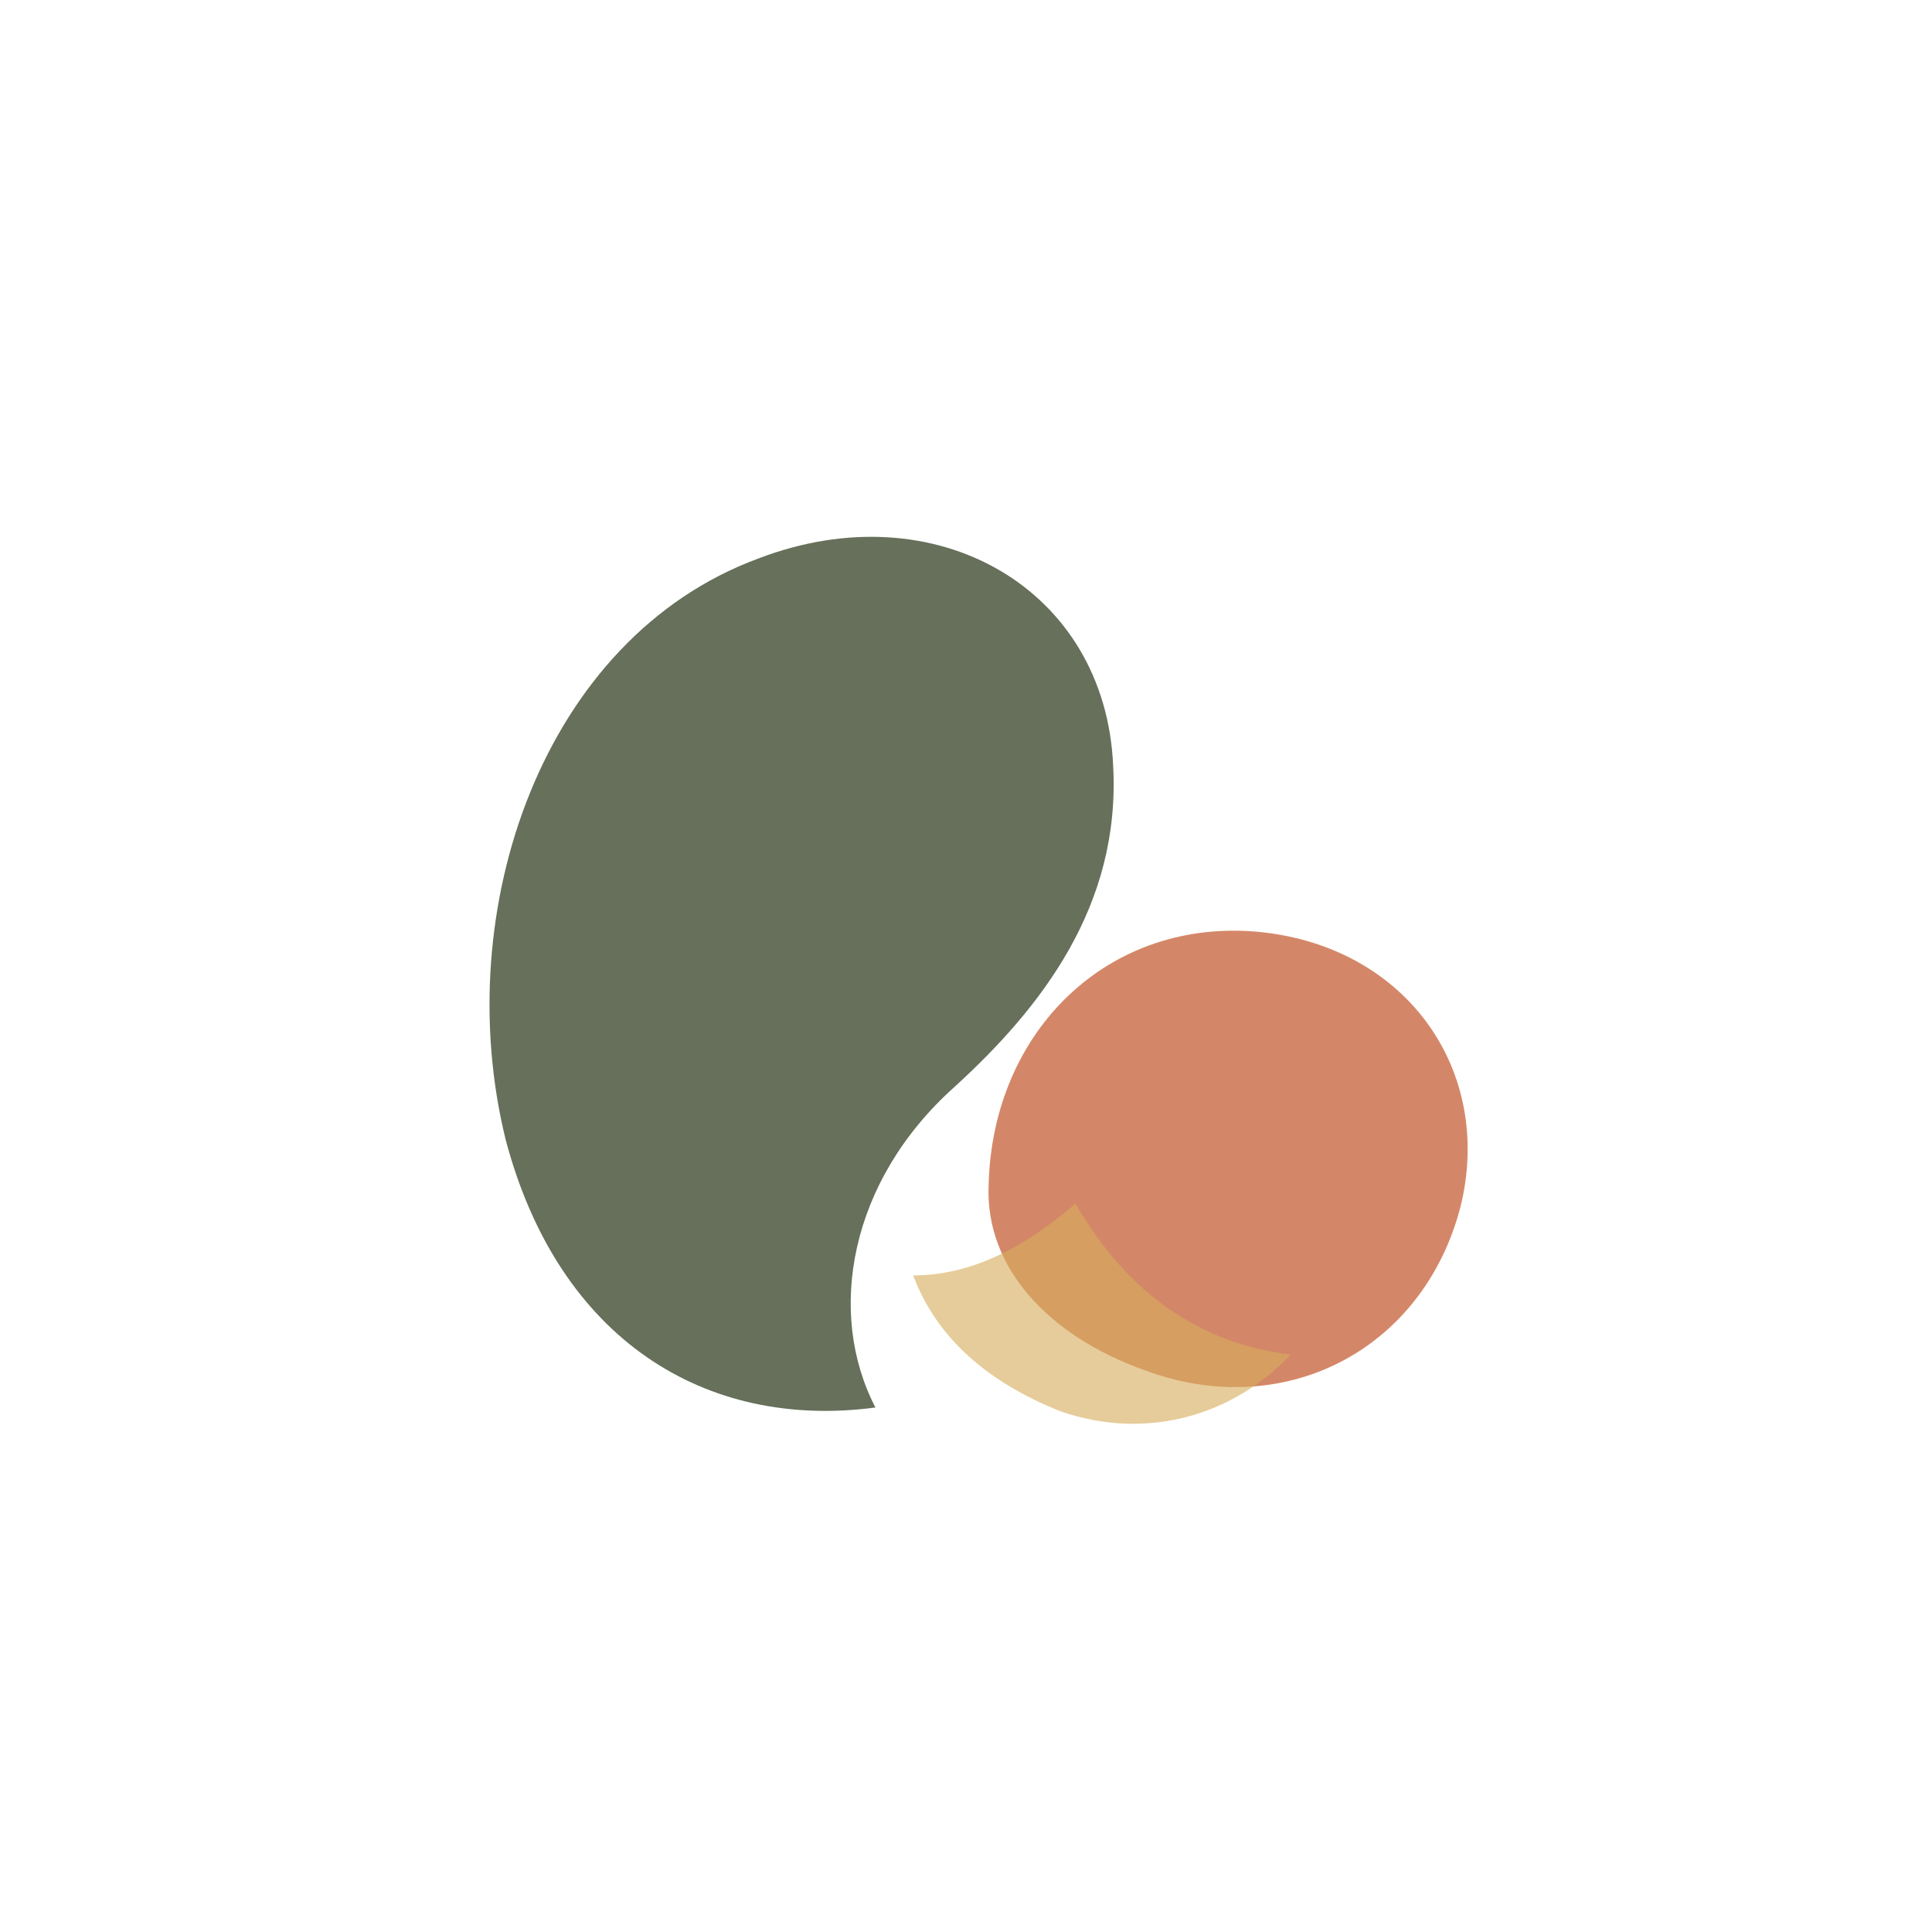
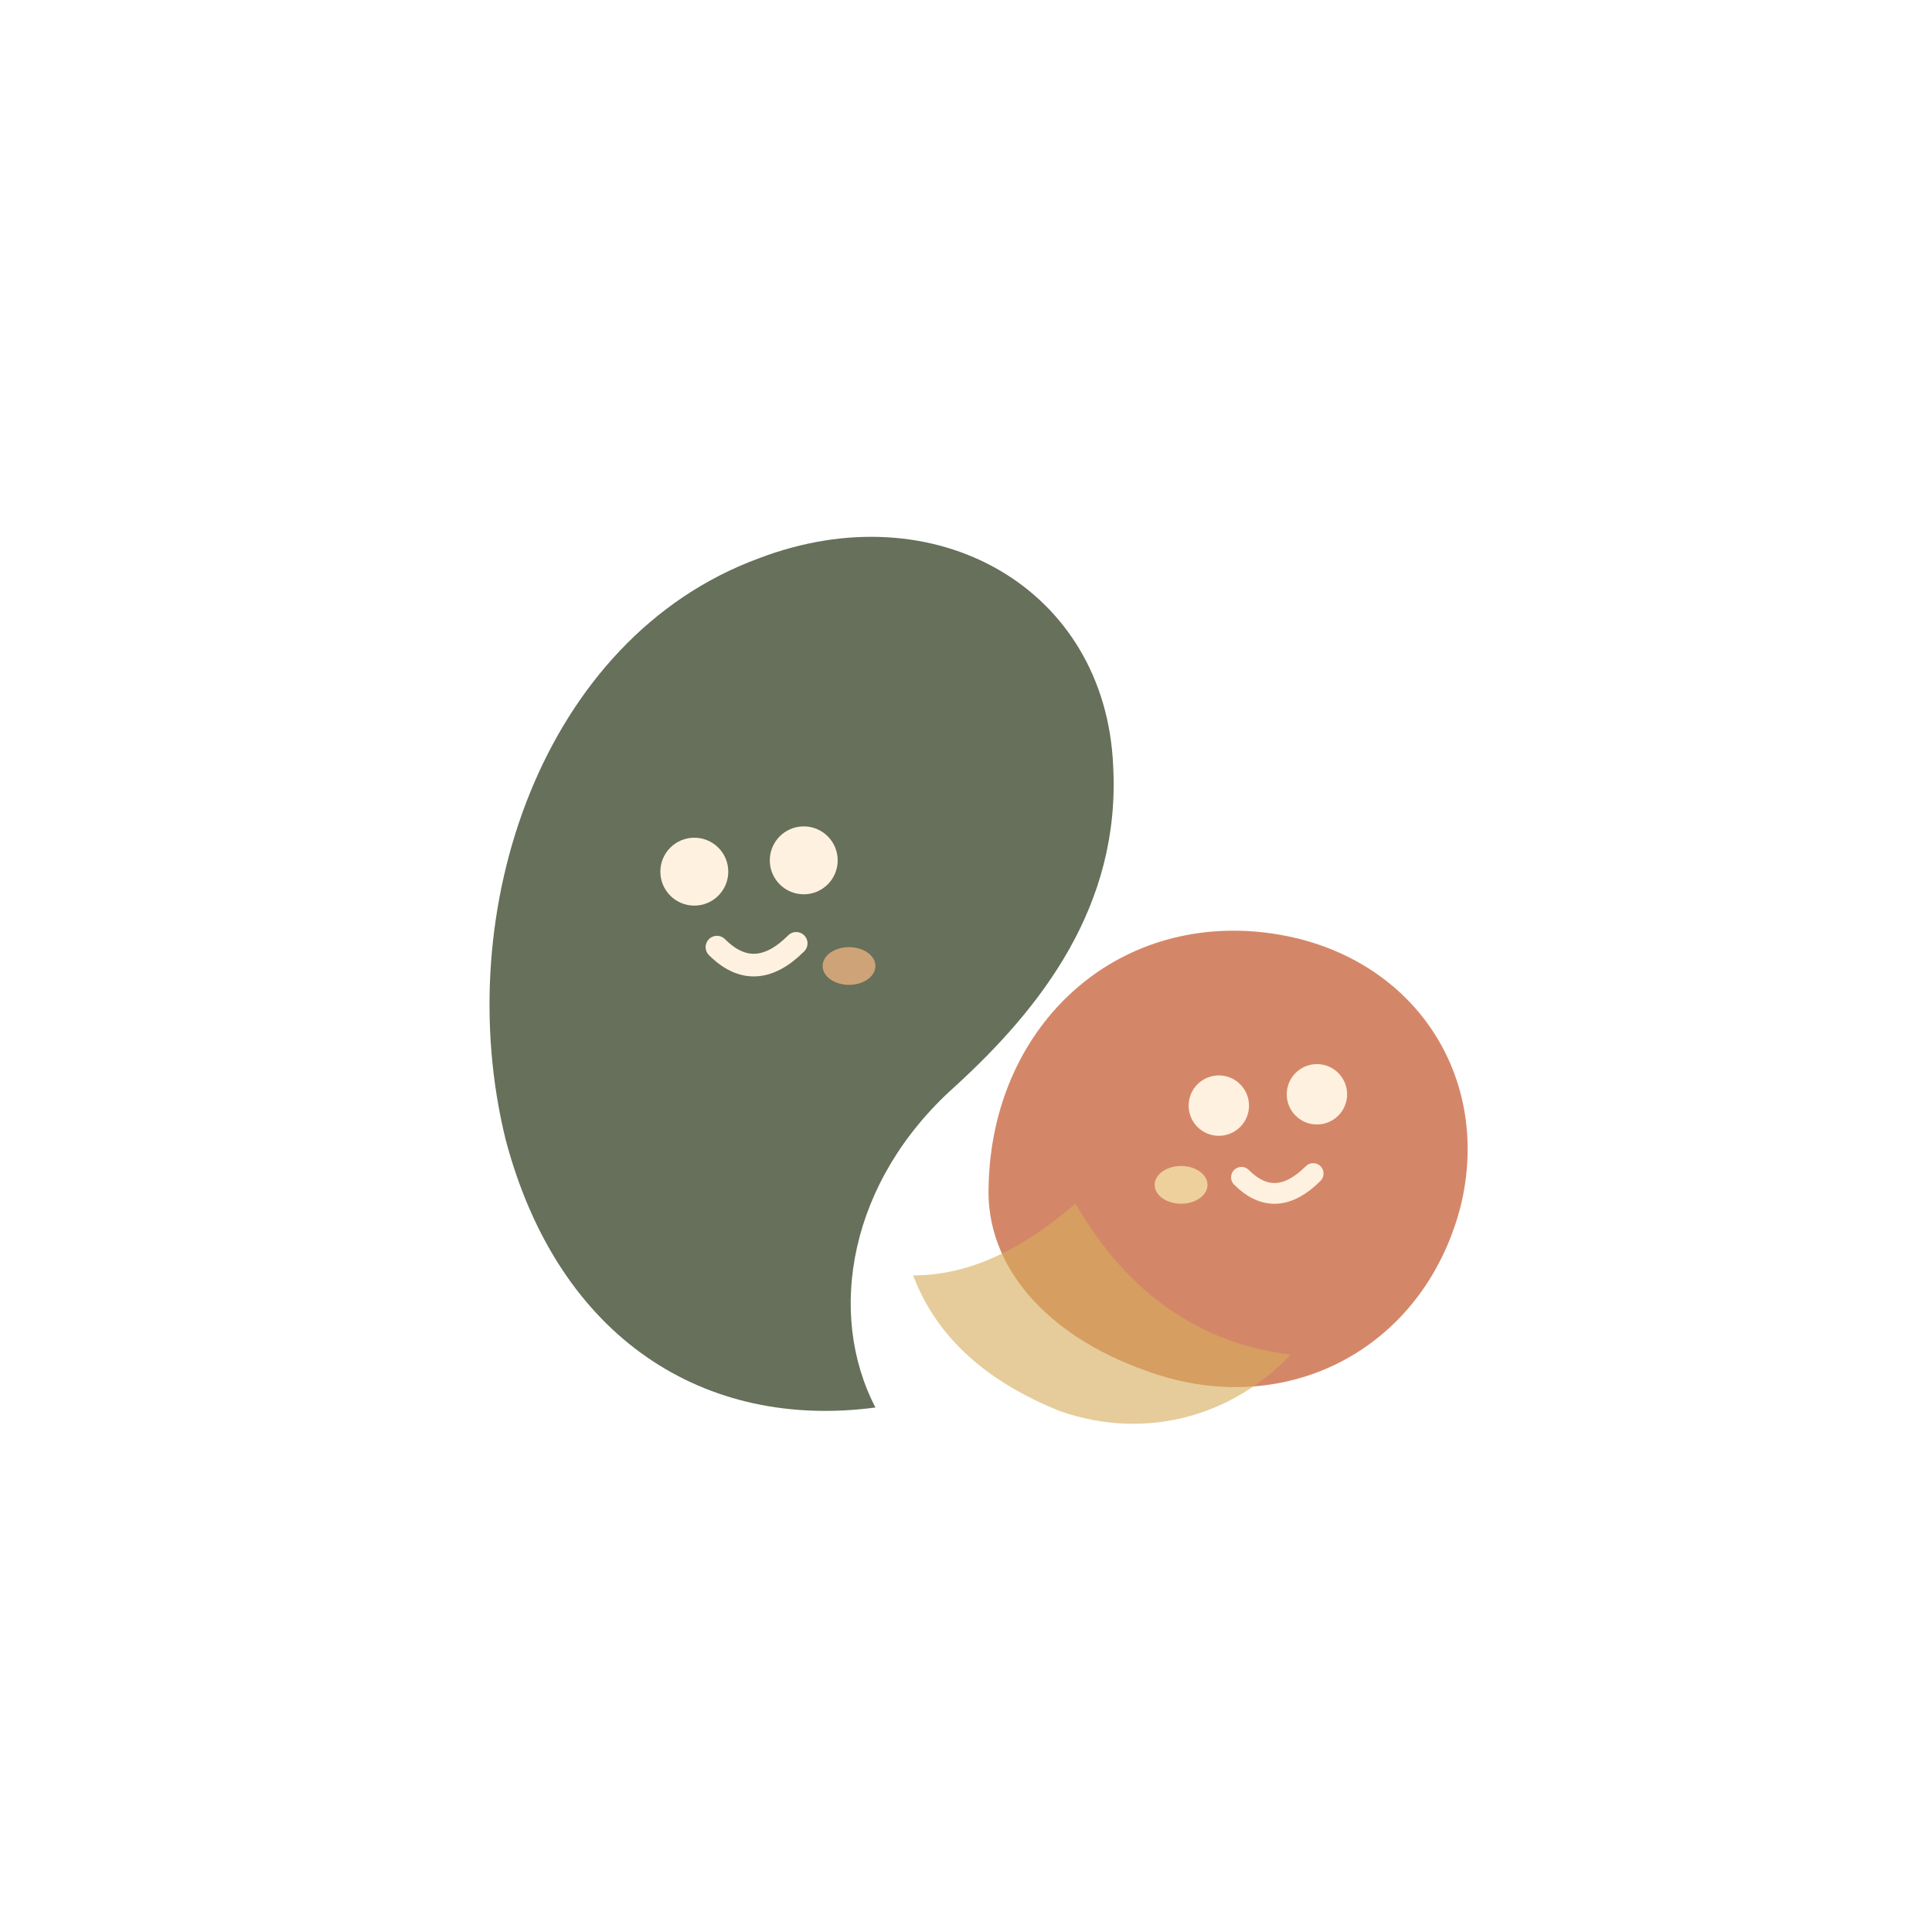
<svg xmlns="http://www.w3.org/2000/svg" viewBox="0 0 512 512" fill="none">
  <path d="M134 302c-15-61 10-133 67-154 47-18 92 8 94 55 2 37-19 64-42 85-28 25-34 60-21 85-45 6-84-18-98-71Z" fill="#66705A" />
  <path d="M262 314c1-41 32-71 72-67 39 4 62 37 53 73-10 38-47 57-84 43-25-9-42-27-41-49Z" fill="#D48768" />
  <path d="M285 319c14 24 33 37 57 40-15 16-38 23-61 15-20-8-33-20-39-36 15 0 29-7 43-19Z" fill="#D6AD5C" opacity=".62" />
+   <circle cx="184" cy="231" r="9" fill="#FFF1DF" />
+   <circle cx="213" cy="228" r="9" fill="#FFF1DF" />
+   <path d="M190 251q10 10 21-1" stroke="#FFF1DF" stroke-width="6" stroke-linecap="round" fill="none" />
+   <ellipse cx="225" cy="256" rx="7" ry="5" fill="#E8B080" opacity=".8" />
+   <circle cx="323" cy="293" r="8" fill="#FFF1DF" />
+   <circle cx="349" cy="290" r="8" fill="#FFF1DF" />
+   <path d="M329 312q9 9 19-1" stroke="#FFF1DF" stroke-width="5.5" stroke-linecap="round" fill="none" />
+   <ellipse cx="313" cy="314" rx="7" ry="5" fill="#F2DBA6" opacity=".86" />
</svg>
